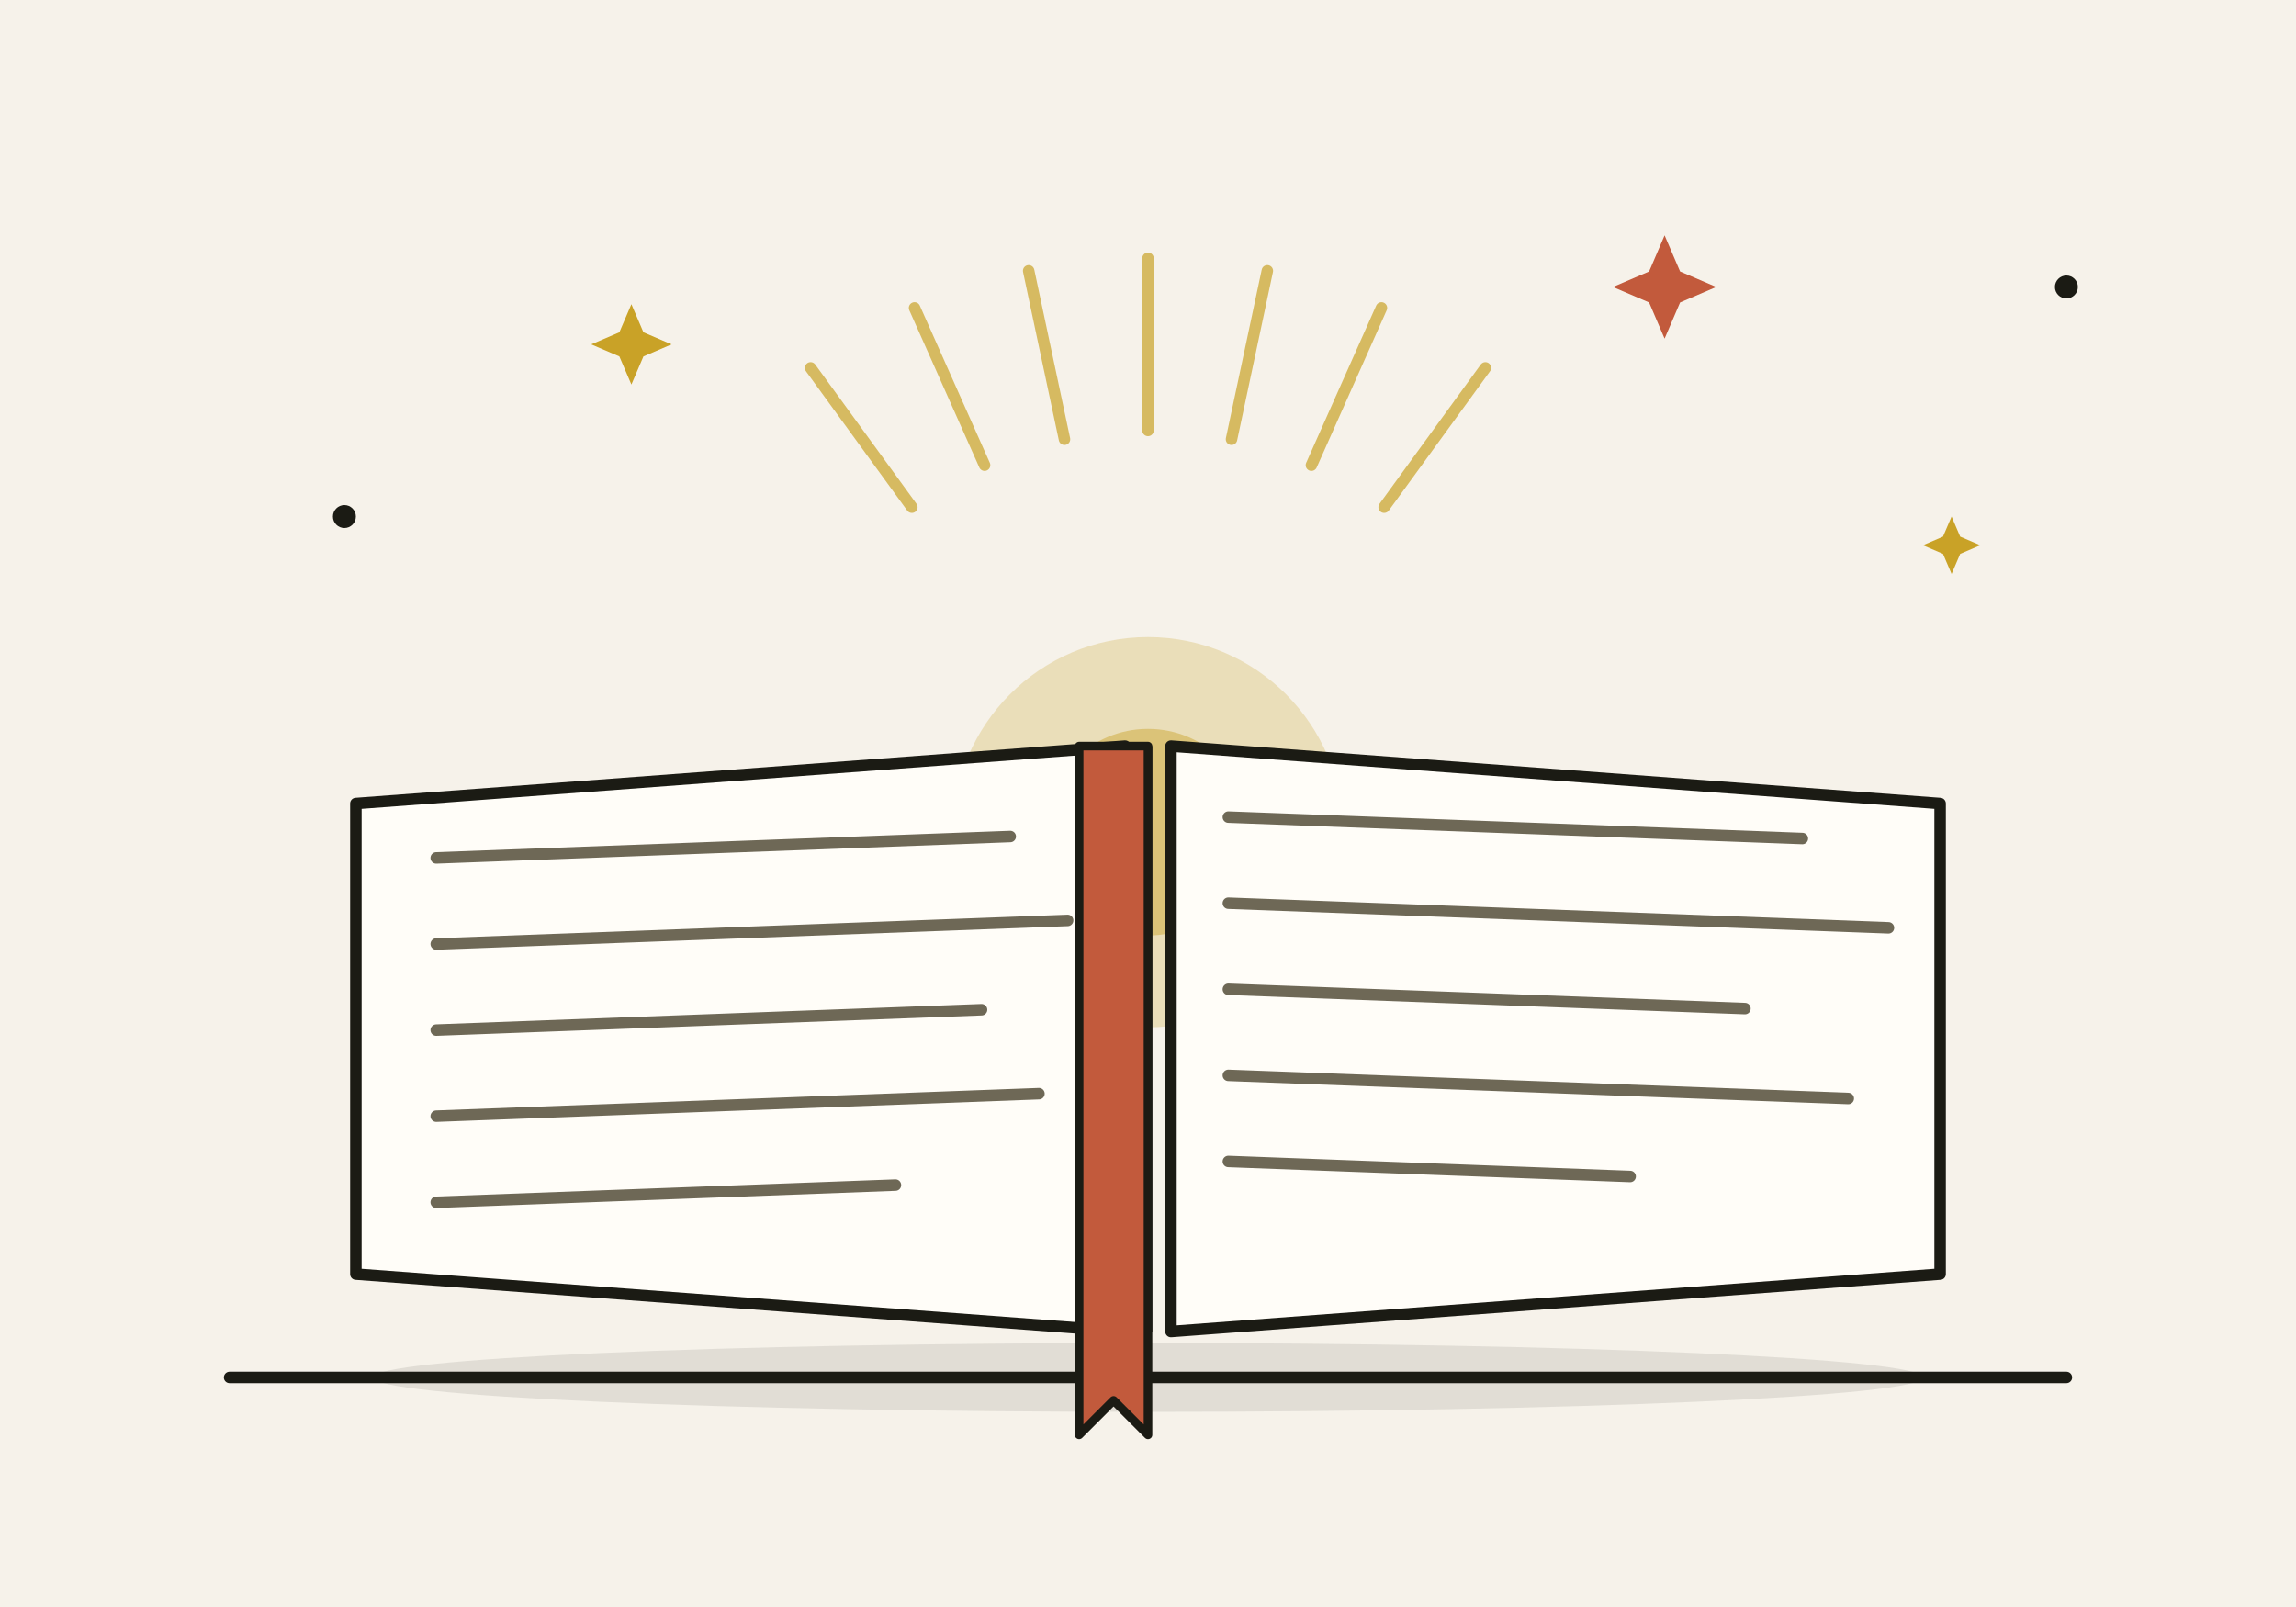
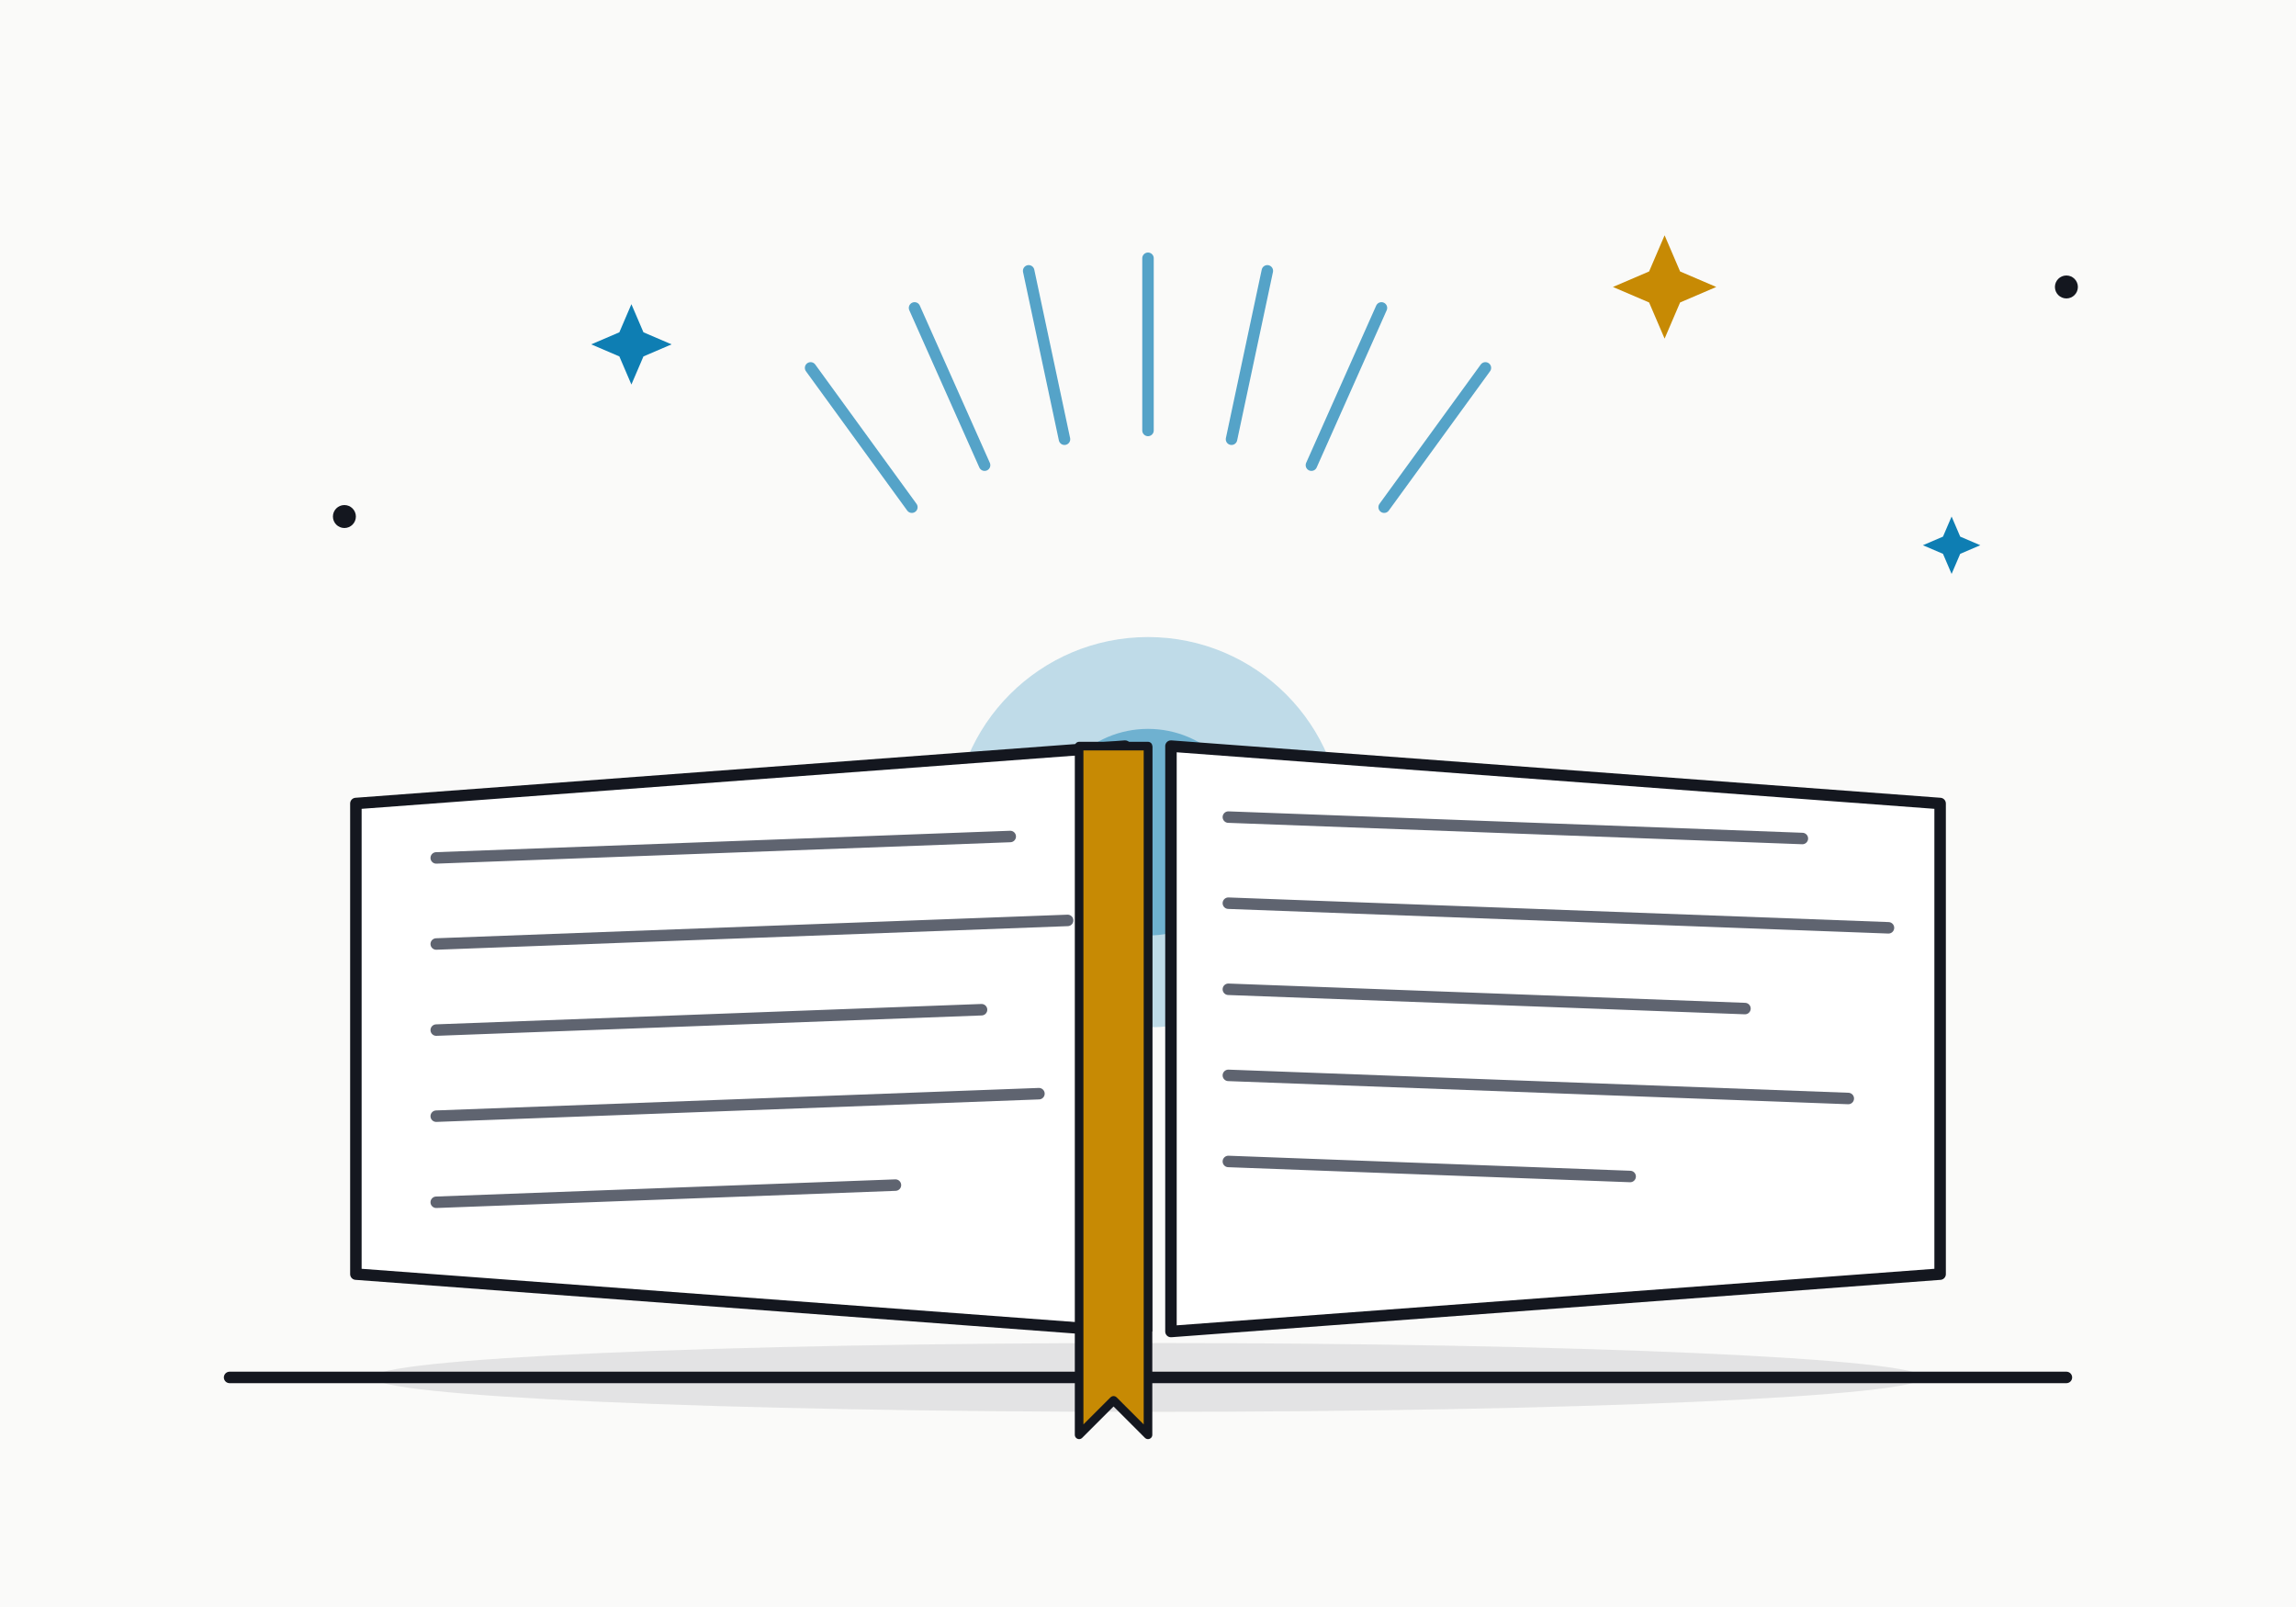
<svg xmlns="http://www.w3.org/2000/svg" viewBox="0 0 400 280" width="400" height="280">
-   <rect width="400" height="280" fill="#F6F2EA" />
-   <path d="M110 53 L112.1 57.9 L117 60 L112.1 62.1 L110 67 L107.9 62.1 L103 60 L107.9 57.9 Z" fill="#C9A227" />
-   <path d="M290 41 L292.7 47.3 L299 50 L292.7 52.7 L290 59 L287.3 52.7 L281 50 L287.3 47.3 Z" fill="#C25A3C" />
-   <path d="M340 90 L341.5 93.5 L345 95 L341.5 96.5 L340 100 L338.5 96.5 L335 95 L338.5 93.5 Z" fill="#C9A227" />
-   <circle cx="60" cy="90" r="2" fill="#1B1B14" />
-   <circle cx="360" cy="50" r="2" fill="#1B1B14" />
-   <line x1="158.86" y1="88.37" x2="141.22" y2="64.1" stroke="#C9A227" stroke-width="2" stroke-linecap="round" opacity="0.7" />
-   <line x1="171.53" y1="81.05" x2="159.33" y2="53.65" stroke="#C9A227" stroke-width="2" stroke-linecap="round" opacity="0.7" />
-   <line x1="185.45" y1="76.53" x2="179.21" y2="47.19" stroke="#C9A227" stroke-width="2" stroke-linecap="round" opacity="0.7" />
-   <line x1="200" y1="75" x2="200" y2="45" stroke="#C9A227" stroke-width="2" stroke-linecap="round" opacity="0.7" />
-   <line x1="214.55" y1="76.53" x2="220.79" y2="47.19" stroke="#C9A227" stroke-width="2" stroke-linecap="round" opacity="0.7" />
-   <line x1="228.47" y1="81.05" x2="240.67" y2="53.65" stroke="#C9A227" stroke-width="2" stroke-linecap="round" opacity="0.7" />
-   <line x1="241.14" y1="88.37" x2="258.78" y2="64.1" stroke="#C9A227" stroke-width="2" stroke-linecap="round" opacity="0.7" />
-   <circle cx="200" cy="145" r="34" fill="#C9A227" opacity="0.25" />
-   <circle cx="200" cy="145" r="18" fill="#C9A227" opacity="0.45" />
-   <line x1="40" y1="240" x2="360" y2="240" stroke="#1B1B14" stroke-width="2" stroke-linecap="round" />
-   <ellipse cx="200" cy="240" rx="135" ry="6" fill="#1B1B14" opacity="0.1" />
-   <path d="M62 140 L196 130 L196 232 L62 222 Z" fill="#FFFDF8" stroke="#1B1B14" stroke-width="2" stroke-linejoin="round" />
-   <path d="M204 130 L338 140 L338 222 L204 232 Z" fill="#FFFDF8" stroke="#1B1B14" stroke-width="2" stroke-linejoin="round" />
-   <line x1="200" y1="130" x2="200" y2="232" stroke="#1B1B14" stroke-width="1.5" />
-   <line x1="76" y1="149.48" x2="176" y2="145.75" stroke="#6E6856" stroke-width="2" stroke-linecap="round" />
-   <line x1="76" y1="164.48" x2="186" y2="160.37" stroke="#6E6856" stroke-width="2" stroke-linecap="round" />
-   <line x1="76" y1="179.48" x2="171" y2="175.93" stroke="#6E6856" stroke-width="2" stroke-linecap="round" />
-   <line x1="76" y1="194.48" x2="181" y2="190.56" stroke="#6E6856" stroke-width="2" stroke-linecap="round" />
-   <line x1="76" y1="209.48" x2="156" y2="206.49" stroke="#6E6856" stroke-width="2" stroke-linecap="round" />
-   <line x1="214" y1="142.37" x2="314" y2="146.1" stroke="#6E6856" stroke-width="2" stroke-linecap="round" />
-   <line x1="214" y1="157.37" x2="329" y2="161.66" stroke="#6E6856" stroke-width="2" stroke-linecap="round" />
-   <line x1="214" y1="172.37" x2="304" y2="175.73" stroke="#6E6856" stroke-width="2" stroke-linecap="round" />
-   <line x1="214" y1="187.37" x2="322" y2="191.4" stroke="#6E6856" stroke-width="2" stroke-linecap="round" />
-   <line x1="214" y1="202.37" x2="284" y2="204.99" stroke="#6E6856" stroke-width="2" stroke-linecap="round" />
-   <path d="M188 130 L188 250 L194 244 L200 250 L200 130 Z" fill="#C25A3C" stroke="#1B1B14" stroke-width="1.5" stroke-linejoin="round" />
+   <rect width="400" height="280" fill="#FAFAF9" />
+   <path d="M110 53 L112.1 57.9 L117 60 L112.1 62.1 L110 67 L107.9 62.1 L103 60 L107.9 57.9 Z" fill="#0E7EB3" />
+   <path d="M290 41 L292.7 47.3 L299 50 L292.7 52.7 L290 59 L287.3 52.7 L281 50 L287.3 47.3 Z" fill="#C78A04" />
+   <path d="M340 90 L341.5 93.5 L345 95 L341.5 96.5 L340 100 L338.5 96.5 L335 95 L338.5 93.5 Z" fill="#0E7EB3" />
+   <circle cx="60" cy="90" r="2" fill="#14171F" />
+   <circle cx="360" cy="50" r="2" fill="#14171F" />
+   <line x1="158.86" y1="88.37" x2="141.22" y2="64.1" stroke="#0E7EB3" stroke-width="2" stroke-linecap="round" opacity="0.7" />
+   <line x1="171.53" y1="81.05" x2="159.33" y2="53.65" stroke="#0E7EB3" stroke-width="2" stroke-linecap="round" opacity="0.7" />
+   <line x1="185.45" y1="76.53" x2="179.21" y2="47.19" stroke="#0E7EB3" stroke-width="2" stroke-linecap="round" opacity="0.7" />
+   <line x1="200" y1="75" x2="200" y2="45" stroke="#0E7EB3" stroke-width="2" stroke-linecap="round" opacity="0.7" />
+   <line x1="214.55" y1="76.53" x2="220.79" y2="47.19" stroke="#0E7EB3" stroke-width="2" stroke-linecap="round" opacity="0.7" />
+   <line x1="228.47" y1="81.05" x2="240.67" y2="53.65" stroke="#0E7EB3" stroke-width="2" stroke-linecap="round" opacity="0.7" />
+   <line x1="241.14" y1="88.37" x2="258.78" y2="64.1" stroke="#0E7EB3" stroke-width="2" stroke-linecap="round" opacity="0.7" />
+   <circle cx="200" cy="145" r="34" fill="#0E7EB3" opacity="0.25" />
+   <circle cx="200" cy="145" r="18" fill="#0E7EB3" opacity="0.45" />
+   <line x1="40" y1="240" x2="360" y2="240" stroke="#14171F" stroke-width="2" stroke-linecap="round" />
+   <ellipse cx="200" cy="240" rx="135" ry="6" fill="#14171F" opacity="0.1" />
+   <path d="M62 140 L196 130 L196 232 L62 222 Z" fill="#FFFFFF" stroke="#14171F" stroke-width="2" stroke-linejoin="round" />
+   <path d="M204 130 L338 140 L338 222 L204 232 Z" fill="#FFFFFF" stroke="#14171F" stroke-width="2" stroke-linejoin="round" />
+   <line x1="200" y1="130" x2="200" y2="232" stroke="#14171F" stroke-width="1.5" />
+   <line x1="76" y1="149.48" x2="176" y2="145.75" stroke="#5F6470" stroke-width="2" stroke-linecap="round" />
+   <line x1="76" y1="164.48" x2="186" y2="160.37" stroke="#5F6470" stroke-width="2" stroke-linecap="round" />
+   <line x1="76" y1="179.48" x2="171" y2="175.93" stroke="#5F6470" stroke-width="2" stroke-linecap="round" />
+   <line x1="76" y1="194.48" x2="181" y2="190.56" stroke="#5F6470" stroke-width="2" stroke-linecap="round" />
+   <line x1="76" y1="209.48" x2="156" y2="206.49" stroke="#5F6470" stroke-width="2" stroke-linecap="round" />
+   <line x1="214" y1="142.37" x2="314" y2="146.1" stroke="#5F6470" stroke-width="2" stroke-linecap="round" />
+   <line x1="214" y1="157.37" x2="329" y2="161.66" stroke="#5F6470" stroke-width="2" stroke-linecap="round" />
+   <line x1="214" y1="172.37" x2="304" y2="175.73" stroke="#5F6470" stroke-width="2" stroke-linecap="round" />
+   <line x1="214" y1="187.37" x2="322" y2="191.4" stroke="#5F6470" stroke-width="2" stroke-linecap="round" />
+   <line x1="214" y1="202.37" x2="284" y2="204.99" stroke="#5F6470" stroke-width="2" stroke-linecap="round" />
+   <path d="M188 130 L188 250 L194 244 L200 250 L200 130 Z" fill="#C78A04" stroke="#14171F" stroke-width="1.5" stroke-linejoin="round" />
</svg>
